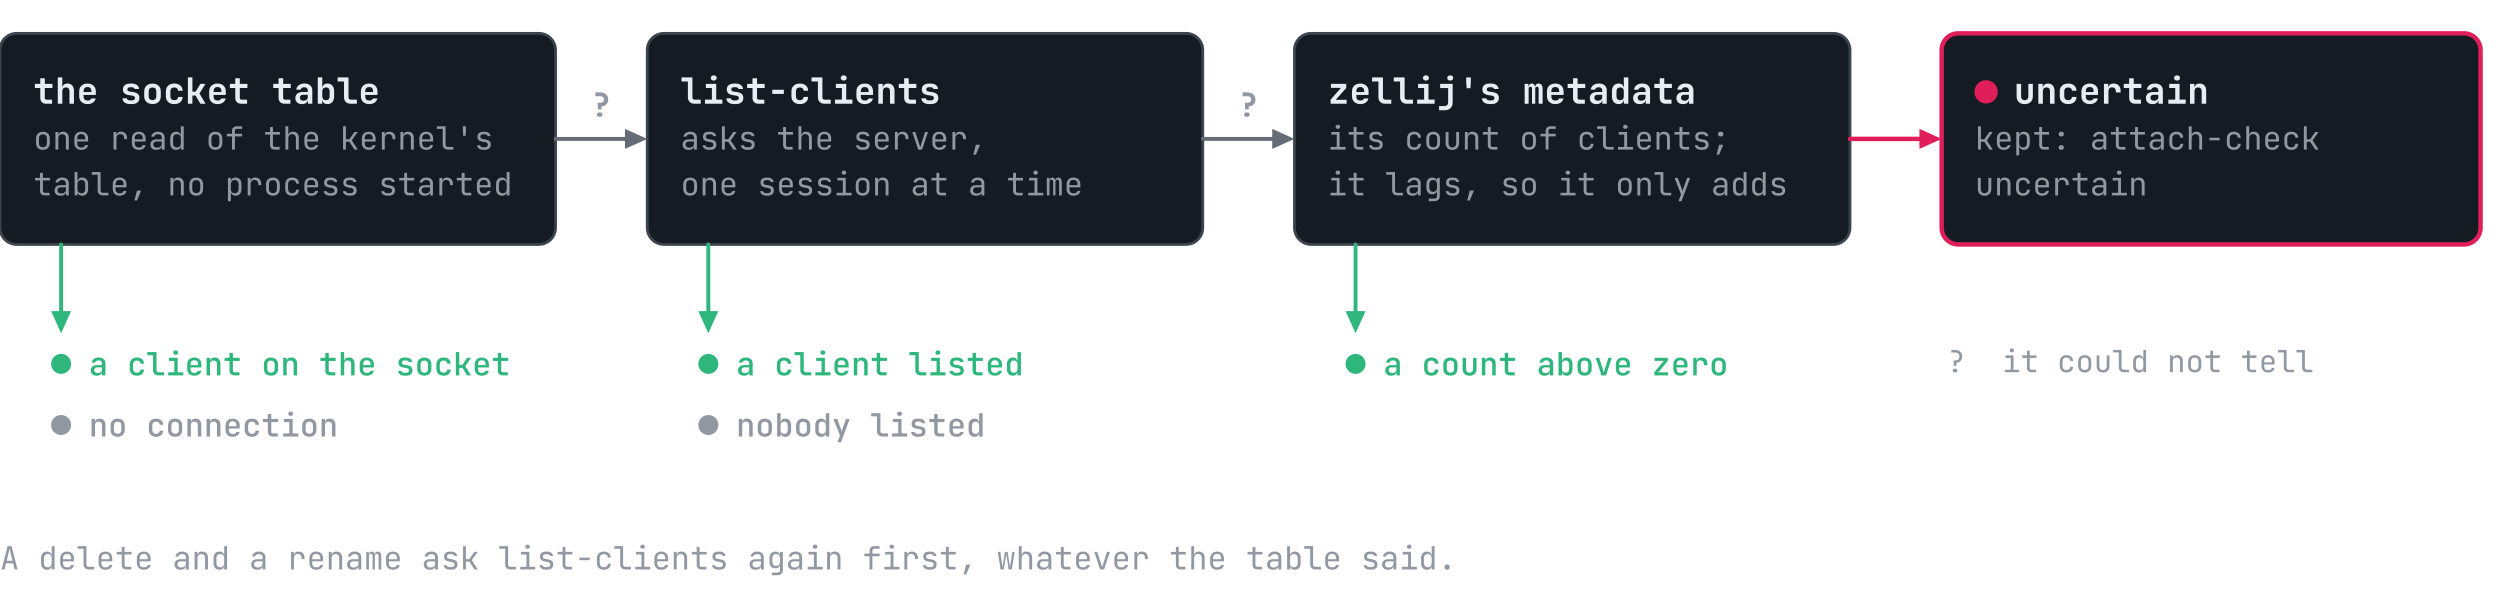
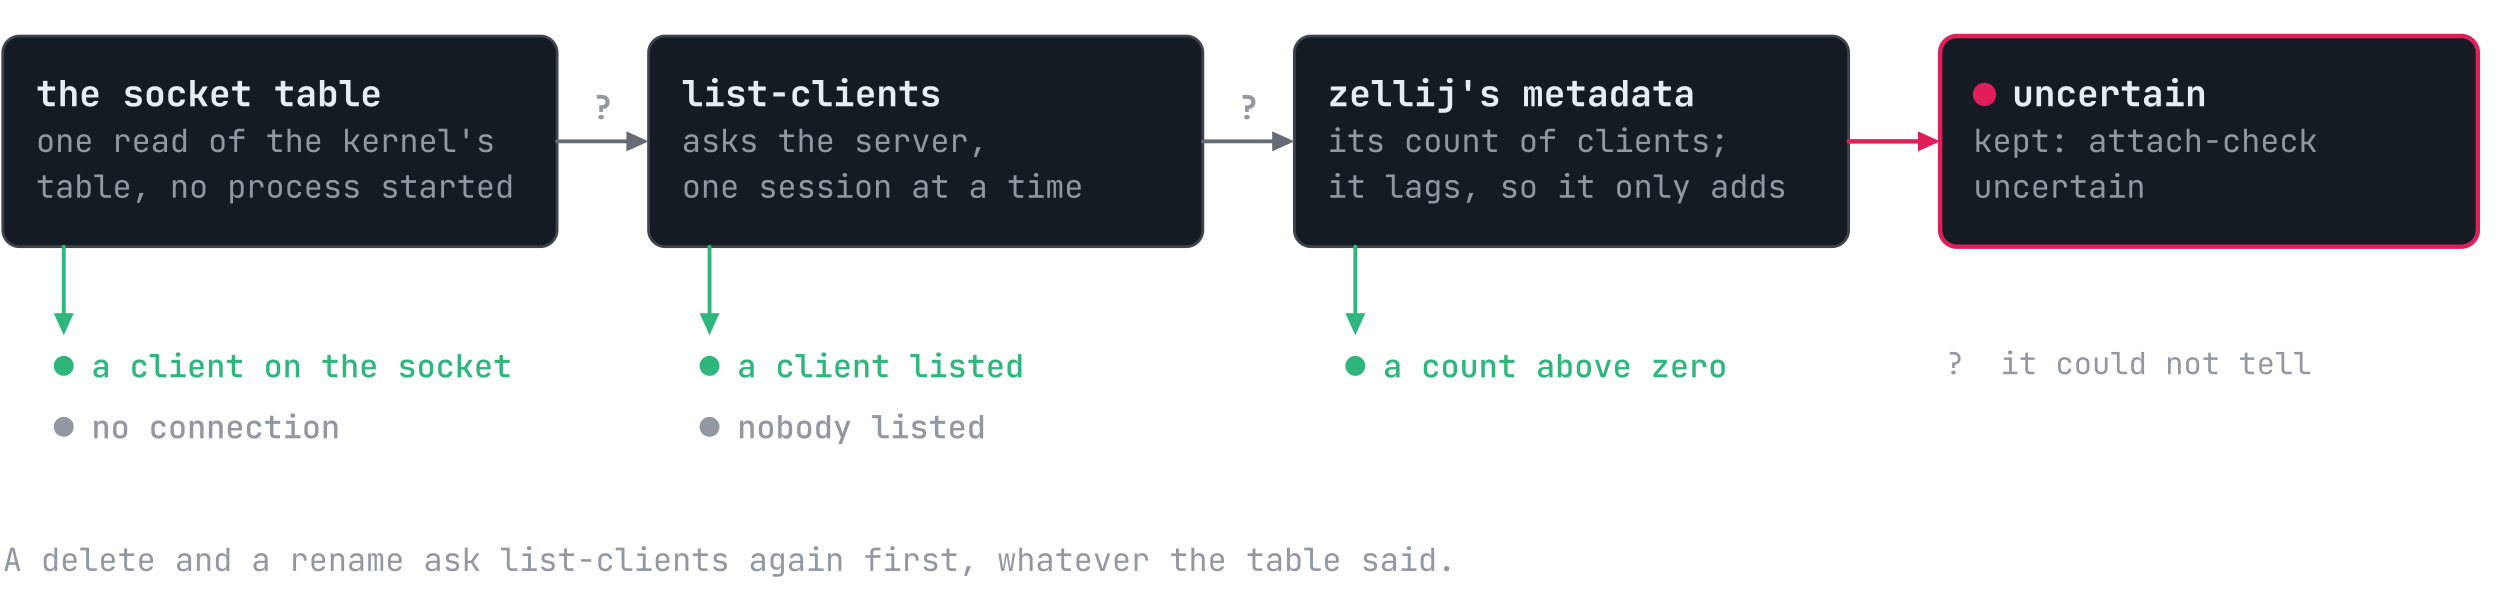
- <svg xmlns="http://www.w3.org/2000/svg" viewBox="0 0 900 214" width="900" height="214" role="img" aria-label="How a pass tells whether a client is attached. The kernel's socket table answers first: a connection with an open other end means attached, no connection means no client. When the table cannot tell, zellij's list-clients is asked, one session at a time. When that gives no answer, zellij's count in its metadata file can add a client. When nothing can tell, the session is kept as uncertain.">
+ <svg xmlns="http://www.w3.org/2000/svg" viewBox="-1 -1 902 216" width="902" height="216" role="img" aria-label="How a pass tells whether a client is attached. The kernel's socket table answers first: a connection with an open other end means attached, no connection means no client. When the table cannot tell, zellij's list-clients is asked, one session at a time. When that gives no answer, zellij's count in its metadata file can add a client. When nothing can tell, the session is kept as uncertain.">
  <defs>
    <path id="g0" d="M360 0Q281 0 236 -44Q192 -88 192 -165V-437H43V-550H192V-705H318V-550H529V-437H318V-165Q318 -113 369 -113H519V0Z" />
    <path id="g1" d="M77 0V-730H202V-550L199 -445H233L199 -416Q199 -484 238 -522Q278 -560 347 -560Q428 -560 476 -506Q525 -452 525 -361V0H400V-348Q400 -398 374 -425Q348 -452 301 -452Q255 -452 228 -424Q202 -396 202 -344V0Z" />
    <path id="g2" d="M301 10Q231 10 179 -17Q127 -44 98 -92Q70 -141 70 -206V-344Q70 -409 98 -458Q127 -506 179 -533Q231 -560 301 -560Q370 -560 422 -533Q473 -506 502 -458Q530 -409 530 -344V-245H191V-206Q191 -148 219 -118Q247 -89 302 -89Q344 -89 370 -104Q396 -118 403 -146H526Q512 -75 450 -32Q389 10 301 10ZM409 -315V-345Q409 -402 382 -432Q355 -463 301 -463Q247 -463 219 -432Q191 -401 191 -344V-323L418 -325Z" />
    <path id="g3" d="M279 9Q216 9 169 -11Q122 -31 96 -66Q69 -102 67 -150H192Q194 -124 218 -108Q241 -92 279 -92H323Q369 -92 392 -110Q415 -128 415 -159Q415 -188 394 -204Q374 -221 331 -226L263 -236Q169 -249 125 -286Q81 -323 81 -397Q81 -474 133 -516Q185 -559 286 -559H324Q416 -559 471 -518Q526 -477 530 -408H405Q402 -430 380 -444Q359 -458 324 -458H286Q243 -458 224 -442Q204 -427 204 -397Q204 -369 221 -356Q238 -342 276 -336L347 -326Q445 -312 492 -274Q538 -235 538 -160Q538 -80 484 -36Q429 9 323 9Z" />
    <path id="g4" d="M300 9Q230 9 178 -18Q127 -44 98 -92Q70 -141 70 -207V-343Q70 -409 98 -458Q127 -506 178 -532Q230 -559 300 -559Q371 -559 422 -532Q473 -506 502 -458Q530 -409 530 -344V-207Q530 -141 502 -92Q473 -44 422 -18Q371 9 300 9ZM300 -100Q350 -100 378 -128Q405 -155 405 -207V-343Q405 -396 378 -423Q350 -450 300 -450Q251 -450 223 -423Q195 -396 195 -343V-207Q195 -155 223 -128Q251 -100 300 -100Z" />
    <path id="g5" d="M303 10Q233 10 180 -16Q128 -43 99 -92Q70 -140 70 -206V-344Q70 -411 99 -459Q128 -507 180 -534Q233 -560 303 -560Q407 -560 469 -506Q531 -453 534 -361H409Q406 -404 378 -428Q351 -451 303 -451Q253 -451 224 -424Q195 -396 195 -345V-206Q195 -155 224 -127Q253 -99 303 -99Q351 -99 378 -122Q406 -146 409 -189H534Q531 -97 469 -44Q407 10 303 10Z" />
    <path id="g6" d="M80 0V-730H205V-334H292L426 -550H566L400 -284L569 0H426L292 -228H205V0Z" />
    <path id="g7" d="M239 10Q154 10 105 -35Q56 -80 56 -156Q56 -237 110 -281Q164 -325 263 -325H400V-372Q400 -412 374 -434Q348 -457 303 -457Q262 -457 235 -439Q208 -421 203 -390H81Q90 -468 151 -514Q212 -560 307 -560Q408 -560 466 -510Q525 -459 525 -373V0H404V-96H384L404 -123Q404 -62 359 -26Q314 10 239 10ZM280 -84Q333 -84 366 -111Q400 -138 400 -181V-248H265Q227 -248 204 -226Q181 -204 181 -168Q181 -129 208 -106Q234 -84 280 -84Z" />
    <path id="g8" d="M347 10Q279 10 239 -28Q199 -67 199 -134L227 -105H199V0H77V-730H202V-576L198 -445H227L199 -416Q199 -483 239 -522Q279 -560 347 -560Q430 -560 480 -503Q530 -446 530 -349V-200Q530 -104 480 -47Q430 10 347 10ZM303 -98Q351 -98 378 -126Q405 -154 405 -206V-344Q405 -396 378 -424Q351 -452 303 -452Q256 -452 229 -424Q202 -395 202 -344V-206Q202 -155 229 -126Q256 -98 303 -98Z" />
    <path id="g9" d="M384 0Q330 0 290 -22Q249 -44 226 -84Q203 -125 203 -178V-617H27V-730H328V-178Q328 -148 346 -130Q363 -113 393 -113H559V0Z" />
    <path id="g10" d="M300 8Q234 8 186 -17Q138 -42 112 -90Q85 -137 85 -202V-348Q85 -414 112 -461Q138 -508 186 -533Q234 -558 300 -558Q366 -558 414 -533Q462 -508 488 -461Q515 -414 515 -349V-202Q515 -137 488 -90Q462 -42 414 -17Q366 8 300 8ZM300 -72Q359 -72 392 -105Q425 -138 425 -202V-348Q425 -412 392 -445Q359 -478 300 -478Q242 -478 208 -445Q175 -412 175 -348V-202Q175 -138 208 -105Q242 -72 300 -72Z" />
    <path id="g11" d="M92 0V-550H182V-445H201L182 -424Q182 -489 221 -524Q260 -560 329 -560Q412 -560 461 -509Q510 -458 510 -370V0H420V-360Q420 -419 388 -450Q357 -482 303 -482Q247 -482 214 -448Q182 -414 182 -350V0Z" />
    <path id="g12" d="M300 10Q235 10 186 -16Q138 -42 112 -90Q85 -137 85 -200V-350Q85 -414 112 -461Q138 -508 186 -534Q235 -560 300 -560Q365 -560 414 -534Q462 -508 488 -461Q515 -414 515 -350V-253H173V-200Q173 -135 206 -100Q239 -66 300 -66Q352 -66 384 -84Q416 -103 423 -140H513Q504 -71 446 -30Q387 10 300 10ZM427 -313V-350Q427 -415 394 -450Q362 -485 300 -485Q239 -485 206 -450Q173 -415 173 -350V-321H434Z" />
    <path id="g13" d="M111 0V-550H199V-445H220L191 -380Q191 -469 230 -514Q268 -560 344 -560Q431 -560 482 -506Q534 -451 534 -358V-325H444V-350Q444 -415 412 -450Q381 -484 323 -484Q266 -484 234 -449Q201 -414 201 -350V0Z" />
    <path id="g14" d="M252 10Q165 10 115 -34Q65 -79 65 -155Q65 -232 115 -276Q165 -320 250 -320H420V-375Q420 -426 390 -454Q359 -481 303 -481Q254 -481 221 -460Q188 -440 183 -405H93Q102 -476 160 -518Q218 -560 305 -560Q400 -560 455 -511Q510 -462 510 -378V0H422V-105H407L422 -120Q422 -60 376 -25Q329 10 252 10ZM274 -61Q338 -61 379 -93Q420 -125 420 -175V-253H252Q207 -253 181 -228Q155 -203 155 -160Q155 -114 186 -88Q218 -61 274 -61Z" />
    <path id="g15" d="M268 10Q186 10 136 -45Q85 -100 85 -194V-355Q85 -450 135 -505Q185 -560 268 -560Q336 -560 377 -523Q418 -486 418 -424L400 -445H420L418 -570V-730H508V0H418V-105H400L418 -126Q418 -63 377 -26Q336 10 268 10ZM298 -68Q354 -68 386 -103Q418 -138 418 -200V-350Q418 -412 386 -447Q354 -482 298 -482Q241 -482 208 -448Q175 -414 175 -350V-200Q175 -136 208 -102Q241 -68 298 -68Z" />
    <path id="g16" d="M220 0V-413H60V-495H220V-590Q220 -655 261 -692Q302 -730 374 -730H535V-648H374Q343 -648 326 -634Q310 -619 310 -590V-495H535V-413H310V0Z" />
    <path id="g17" d="M360 0Q289 0 250 -38Q210 -76 210 -145V-468H55V-550H210V-705H300V-550H520V-468H300V-145Q300 -82 360 -82H510V0Z" />
    <path id="g18" d="M92 0V-730H182V-550V-445H201L182 -424Q182 -489 221 -524Q260 -560 329 -560Q412 -560 461 -509Q510 -458 510 -370V0H420V-360Q420 -419 388 -452Q357 -484 303 -484Q247 -484 214 -449Q182 -414 182 -350V0Z" />
    <path id="g19" d="M95 0V-730H185V-323H291L451 -550H554L369 -288L557 0H452L292 -245H185V0Z" />
    <path id="g20" d="M375 0Q327 0 291 -19Q255 -38 235 -73Q215 -108 215 -155V-648H30V-730H305V-155Q305 -121 324 -102Q343 -82 375 -82H550V0Z" />
    <path id="g21" d="M258 -430 246 -580V-730H343V-580L332 -430Z" />
    <path id="g22" d="M283 8Q227 8 186 -10Q144 -27 120 -59Q95 -91 90 -135H180Q186 -106 212 -89Q239 -72 283 -72H325Q378 -72 404 -94Q430 -115 430 -151Q430 -186 406 -206Q383 -227 337 -234L263 -246Q182 -260 142 -296Q103 -333 103 -403Q103 -477 150 -518Q197 -558 291 -558H329Q408 -558 456 -521Q504 -484 514 -421H424Q418 -447 394 -462Q370 -478 329 -478H291Q240 -478 216 -459Q193 -440 193 -402Q193 -368 213 -352Q233 -336 276 -329L350 -317Q439 -303 480 -265Q520 -227 520 -155Q520 -79 472 -36Q423 8 325 8Z" />
    <path id="g23" d="M332 10Q264 10 223 -26Q182 -63 182 -126L200 -105H182V0H92V-730H182V-570L180 -445H200L182 -424Q182 -486 224 -523Q265 -560 332 -560Q415 -560 465 -505Q515 -450 515 -355V-194Q515 -100 465 -45Q415 10 332 10ZM302 -68Q359 -68 392 -102Q425 -136 425 -200V-350Q425 -414 392 -448Q359 -482 302 -482Q247 -482 214 -447Q182 -412 182 -350V-200Q182 -138 214 -103Q247 -68 302 -68Z" />
    <path id="g24" d="M165 160 245 -151H375L245 160Z" />
    <path id="g25" d="M92 180V-550H182V-445H200L182 -424Q182 -487 224 -524Q265 -560 333 -560Q416 -560 466 -506Q515 -451 515 -356V-195Q515 -132 492 -86Q470 -40 430 -15Q389 10 333 10Q266 10 224 -27Q182 -64 182 -126L200 -105H180L182 20V180ZM303 -68Q360 -68 392 -102Q425 -136 425 -200V-350Q425 -414 392 -448Q360 -482 303 -482Q248 -482 215 -447Q182 -412 182 -350V-200Q182 -138 215 -103Q248 -68 303 -68Z" />
    <path id="g26" d="M304 10Q238 10 188 -15Q139 -40 112 -88Q85 -135 85 -200V-350Q85 -416 112 -463Q139 -510 188 -535Q238 -560 304 -560Q399 -560 457 -509Q515 -458 518 -370H428Q425 -423 392 -452Q360 -480 304 -480Q245 -480 210 -446Q175 -413 175 -351V-200Q175 -138 210 -104Q245 -70 304 -70Q360 -70 392 -99Q425 -128 428 -180H518Q515 -92 457 -41Q399 10 304 10Z" />
    <path id="g27" d="M76 0V-114H268V-437H101V-550H388V-114H558V0ZM318 -642Q280 -642 258 -662Q236 -681 236 -714Q236 -747 258 -766Q280 -786 318 -786Q356 -786 378 -766Q400 -747 400 -714Q400 -681 378 -662Q356 -642 318 -642Z" />
    <path id="g28" d="M140 -272V-388H460V-272Z" />
    <path id="g29" d="M77 0V-550H199V-445H233L199 -416Q199 -484 238 -522Q278 -560 347 -560Q428 -560 476 -506Q525 -452 525 -361V0H400V-348Q400 -398 374 -425Q348 -452 301 -452Q255 -452 228 -424Q202 -396 202 -344V0Z" />
    <path id="g30" d="M239 0 55 -550H147L269 -180Q280 -147 289 -116Q298 -86 302 -69Q307 -86 316 -116Q325 -147 335 -180L454 -550H545L361 0Z" />
    <path id="g31" d="M85 0V-82H280V-468H110V-550H370V-82H555V0ZM315 -649Q282 -649 263 -666Q244 -683 244 -712Q244 -742 263 -760Q282 -777 315 -777Q348 -777 367 -760Q386 -742 386 -712Q386 -683 367 -666Q348 -649 315 -649Z" />
    <path id="g32" d="M66 0V-550H145V-484H163L149 -460Q149 -506 174 -533Q198 -560 240 -560Q286 -560 311 -526Q336 -492 336 -430L309 -484H351L332 -460Q332 -506 358 -533Q383 -560 425 -560Q477 -560 506 -521Q534 -482 534 -418V0H451V-419Q451 -453 436 -472Q422 -491 394 -491Q367 -491 352 -472Q336 -454 336 -420V0H264V-419Q264 -454 248 -472Q233 -491 205 -491Q177 -491 163 -472Q149 -454 149 -420V0Z" />
    <path id="g33" d="M193 -217 191 -417H270Q320 -417 350 -444Q380 -471 380 -515Q380 -560 350 -586Q320 -613 269 -613H120V-730H263Q337 -730 391 -704Q445 -677 475 -629Q505 -581 505 -515Q505 -454 480 -408Q454 -362 409 -335Q364 -308 304 -307V-217ZM234 5Q203 5 184 -14Q165 -32 165 -61Q165 -90 184 -108Q203 -127 234 -127H264Q295 -127 314 -109Q332 -91 332 -61Q332 -32 313 -14Q294 5 263 5Z" />
    <path id="g34" d="M78 0V-113L365 -440H87V-550H511V-437L221 -110H522V0Z" />
    <path id="g35" d="M82 180V64H229Q279 64 306 37Q333 10 333 -39V-434H112V-550H458V-36Q458 64 398 122Q338 180 236 180ZM391 -642Q353 -642 331 -662Q309 -681 309 -714Q309 -747 331 -766Q353 -786 391 -786Q429 -786 451 -766Q473 -747 473 -714Q473 -681 451 -662Q429 -642 391 -642Z" />
    <path id="g36" d="M247 -430 234 -574V-730H361V-574L349 -430Z" />
    <path id="g37" d="M52 0V-550H154V-476H175L158 -458Q158 -504 184 -532Q210 -560 251 -560Q295 -560 320 -524Q344 -488 344 -427L322 -476H356L343 -458Q343 -504 369 -532Q395 -560 438 -560Q489 -560 519 -522Q549 -484 549 -419V0H439V-414Q439 -441 427 -456Q415 -472 392 -472Q370 -472 358 -457Q345 -442 345 -414V0H255V-414Q255 -442 243 -457Q231 -472 208 -472Q185 -472 174 -457Q162 -442 162 -414V0Z" />
    <path id="g38" d="M253 10Q171 10 120 -47Q70 -104 70 -200V-349Q70 -446 120 -503Q170 -560 253 -560Q321 -560 361 -522Q401 -483 401 -416L373 -445H402L398 -576V-730H523V0H401V-105H373L401 -134Q401 -67 361 -28Q321 10 253 10ZM297 -98Q345 -98 372 -126Q398 -155 398 -206V-344Q398 -395 372 -424Q345 -452 297 -452Q249 -452 222 -424Q195 -396 195 -344V-206Q195 -154 222 -126Q249 -98 297 -98Z" />
    <path id="g39" d="M299 10Q204 10 147 -46Q90 -103 90 -200V-550H180V-200Q180 -138 212 -104Q244 -69 299 -69Q355 -69 388 -104Q420 -138 420 -200V-550H510V-200Q510 -103 452 -46Q394 10 299 10Z" />
    <path id="g40" d="M170 160 250 -151H380L250 160ZM290 -410Q257 -410 236 -431Q215 -452 215 -485Q215 -517 236 -538Q258 -560 290 -560H310Q342 -560 364 -538Q385 -517 385 -485Q385 -452 364 -431Q343 -410 310 -410Z" />
    <path id="g41" d="M161 180V98H336Q378 98 398 79Q417 60 417 20V-50L419 -150H401L418 -165Q418 -105 378 -70Q338 -35 271 -35Q186 -35 137 -90Q88 -146 88 -240V-356Q88 -450 137 -505Q186 -560 271 -560Q338 -560 378 -525Q418 -490 418 -430L401 -445H418V-550H507V20Q507 94 462 137Q416 180 335 180ZM298 -113Q354 -113 386 -148Q418 -183 418 -245V-350Q418 -412 386 -447Q354 -482 298 -482Q241 -482 210 -448Q178 -414 178 -350V-245Q178 -181 210 -147Q241 -113 298 -113Z" />
    <path id="g42" d="M178 180 259 -34 55 -550H155L283 -210Q290 -193 296 -170Q302 -146 306 -130Q310 -146 316 -170Q322 -193 328 -210L448 -550H545L274 180Z" />
    <path id="g43" d="M300 10Q195 10 135 -48Q75 -107 75 -208V-550H200V-209Q200 -156 226 -128Q252 -99 300 -99Q347 -99 374 -128Q400 -156 400 -209V-550H525V-208Q525 -107 464 -48Q403 10 300 10Z" />
    <path id="g44" d="M94 0V-550H212V-445H243L206 -381Q206 -470 246 -515Q286 -560 364 -560Q453 -560 504 -505Q555 -450 555 -353V-313H424V-344Q424 -397 396 -426Q369 -455 321 -455Q272 -455 246 -426Q219 -397 219 -344V0Z" />
    <path id="g45" d="M300 -410Q263 -410 240 -430Q217 -451 217 -485Q217 -519 240 -540Q263 -560 300 -560Q338 -560 360 -540Q383 -519 383 -485Q383 -451 360 -430Q338 -410 300 -410ZM300 10Q263 10 240 -10Q217 -31 217 -65Q217 -99 240 -120Q263 -140 300 -140Q338 -140 360 -120Q383 -99 383 -65Q383 -31 360 -10Q338 10 300 10Z" />
    <path id="g46" d="M140 -290V-370H460V-290Z" />
    <path id="g47" d="M245 10Q159 10 110 -34Q60 -79 60 -156Q60 -234 112 -278Q165 -323 257 -323H410V-374Q410 -419 382 -444Q354 -469 303 -469Q258 -469 228 -450Q198 -430 193 -398H87Q96 -472 156 -516Q215 -560 306 -560Q404 -560 461 -510Q518 -461 518 -376V0H413V-101H395L413 -121Q413 -61 367 -26Q321 10 245 10ZM277 -73Q335 -73 372 -102Q410 -132 410 -178V-250H259Q217 -250 192 -227Q168 -204 168 -164Q168 -122 197 -98Q226 -73 277 -73Z" />
    <path id="g48" d="M304 10Q236 10 184 -16Q133 -41 106 -90Q78 -138 78 -203V-347Q78 -413 106 -461Q133 -509 184 -534Q236 -560 304 -560Q403 -560 463 -508Q523 -456 526 -366H418Q415 -413 385 -439Q355 -465 304 -465Q249 -465 217 -434Q185 -404 185 -348V-203Q185 -147 217 -116Q249 -85 304 -85Q355 -85 385 -111Q415 -137 418 -184H526Q523 -94 463 -42Q403 10 304 10Z" />
    <path id="g49" d="M379 0Q328 0 290 -20Q252 -41 230 -79Q209 -117 209 -167V-632H29V-730H317V-167Q317 -135 335 -116Q353 -98 384 -98H554V0Z" />
    <path id="g50" d="M81 0V-98H274V-452H106V-550H379V-98H556V0ZM316 -645Q281 -645 260 -664Q239 -682 239 -713Q239 -745 260 -764Q281 -782 316 -782Q351 -782 372 -764Q393 -745 393 -713Q393 -682 372 -664Q351 -645 316 -645Z" />
    <path id="g51" d="M300 10Q233 10 182 -16Q132 -43 105 -91Q78 -139 78 -203V-347Q78 -412 105 -460Q132 -507 182 -534Q233 -560 300 -560Q368 -560 418 -534Q468 -507 495 -460Q522 -412 522 -347V-249H182V-203Q182 -142 212 -110Q243 -78 301 -78Q348 -78 377 -94Q406 -111 413 -143H520Q508 -73 448 -32Q388 10 300 10ZM418 -314V-348Q418 -408 388 -441Q358 -474 300 -474Q243 -474 212 -441Q182 -408 182 -347V-322L426 -323Z" />
    <path id="g52" d="M84 0V-550H191V-445H217L191 -420Q191 -486 230 -523Q269 -560 338 -560Q420 -560 469 -508Q518 -455 518 -366V0H410V-354Q410 -408 381 -437Q352 -466 302 -466Q251 -466 222 -436Q192 -405 192 -347V0Z" />
    <path id="g53" d="M360 0Q285 0 243 -41Q201 -82 201 -155V-452H49V-550H201V-705H309V-550H524V-452H309V-155Q309 -98 364 -98H514V0Z" />
    <path id="g54" d="M300 9Q232 9 182 -17Q132 -43 105 -91Q78 -139 78 -204V-346Q78 -412 105 -460Q132 -507 182 -533Q232 -559 300 -559Q368 -559 418 -533Q468 -507 495 -460Q522 -412 522 -346V-204Q522 -139 495 -91Q468 -43 418 -17Q368 9 300 9ZM300 -86Q355 -86 385 -116Q415 -147 415 -204V-346Q415 -404 385 -434Q355 -464 300 -464Q246 -464 216 -434Q185 -404 185 -346V-204Q185 -147 216 -116Q246 -86 300 -86Z" />
    <path id="g55" d="M84 0V-730H192V-550L191 -445H217L191 -420Q191 -486 230 -523Q269 -560 338 -560Q420 -560 469 -508Q518 -455 518 -366V0H410V-354Q410 -408 381 -438Q352 -468 302 -468Q251 -468 222 -436Q192 -405 192 -347V0Z" />
    <path id="g56" d="M281 9Q222 9 178 -10Q133 -29 108 -62Q82 -96 78 -142H186Q190 -115 215 -98Q240 -82 281 -82H324Q373 -82 398 -102Q423 -122 423 -155Q423 -187 400 -206Q378 -224 334 -230L263 -241Q175 -255 134 -292Q92 -328 92 -400Q92 -476 142 -518Q191 -559 288 -559H326Q412 -559 464 -520Q515 -480 522 -414H414Q410 -438 388 -453Q365 -468 326 -468H288Q241 -468 220 -450Q198 -433 198 -399Q198 -369 217 -354Q236 -339 276 -333L349 -321Q442 -308 486 -270Q529 -231 529 -158Q529 -79 478 -35Q426 9 324 9Z" />
    <path id="g57" d="M87 0V-730H195V-329H292L438 -550H560L385 -286L563 0H439L292 -236H195V0Z" />
    <path id="g58" d="M261 10Q178 10 128 -46Q78 -102 78 -197V-352Q78 -448 128 -504Q178 -560 261 -560Q329 -560 369 -522Q409 -485 409 -420L386 -445H411L408 -573V-730H516V0H409V-105H386L409 -130Q409 -65 369 -28Q329 10 261 10ZM298 -84Q349 -84 378 -116Q408 -147 408 -203V-347Q408 -403 378 -434Q349 -466 298 -466Q245 -466 215 -436Q185 -405 185 -347V-203Q185 -145 215 -114Q245 -84 298 -84Z" />
    <path id="g59" d="M339 10Q271 10 231 -28Q191 -65 191 -130L214 -105H191V0H84V-730H192V-573L189 -445H214L191 -420Q191 -485 232 -522Q272 -560 339 -560Q422 -560 472 -504Q522 -448 522 -352V-197Q522 -102 472 -46Q422 10 339 10ZM302 -84Q355 -84 385 -114Q415 -145 415 -203V-347Q415 -405 385 -436Q355 -466 302 -466Q251 -466 222 -434Q192 -403 192 -347V-203Q192 -147 222 -116Q251 -84 302 -84Z" />
    <path id="g60" d="M172 180 251 -32 46 -550H165L280 -240Q287 -220 294 -192Q301 -164 306 -146Q310 -164 317 -192Q324 -220 331 -240L439 -550H554L286 180Z" />
    <path id="g61" d="M299 10Q200 10 141 -48Q82 -105 82 -204V-550H190V-204Q190 -147 219 -116Q248 -84 299 -84Q351 -84 380 -116Q410 -147 410 -204V-550H518V-204Q518 -105 458 -48Q399 10 299 10Z" />
    <path id="g62" d="M229 0 47 -550H157L270 -198Q281 -167 290 -136Q298 -104 302 -86Q307 -104 316 -136Q324 -167 333 -198L444 -550H553L371 0Z" />
    <path id="g63" d="M84 0V-102L381 -454H93V-550H505V-448L204 -96H516V0Z" />
    <path id="g64" d="M102 0V-550H206V-445H232L199 -380Q199 -469 238 -514Q277 -560 354 -560Q442 -560 494 -506Q545 -451 545 -356V-319H434V-347Q434 -406 404 -438Q375 -469 322 -469Q269 -469 240 -437Q210 -405 210 -347V0Z" />
    <path id="g65" d="M211 -205V-385H261Q325 -385 362 -420Q400 -456 400 -515Q400 -574 362 -610Q325 -645 260 -645H135V-730H260Q330 -730 382 -704Q433 -677 462 -629Q490 -581 490 -515Q490 -458 466 -412Q442 -367 400 -340Q357 -313 301 -310V-205ZM240 5Q214 5 197 -12Q180 -29 180 -55Q180 -81 197 -98Q214 -115 240 -115H270Q299 -115 314 -98Q330 -82 330 -56Q330 -30 313 -12Q296 5 270 5Z" />
    <path id="g66" d="M50 0 240 -730H361L550 0H459L411 -194H190L142 0ZM208 -270H392L336 -495Q320 -559 311 -602Q302 -645 300 -658Q298 -645 289 -602Q280 -559 264 -496Z" />
    <path id="g67" d="M123 0 35 -550H115L170 -160Q173 -138 176 -112Q180 -87 182 -70Q184 -87 188 -112Q193 -138 196 -160L257 -550H343L404 -160Q407 -138 412 -112Q416 -87 418 -70Q420 -87 424 -112Q429 -138 432 -160L489 -550H565L473 0H374L315 -380Q311 -408 306 -436Q301 -464 299 -480Q297 -464 293 -436Q289 -408 284 -380L222 0Z" />
    <path id="g68" d="M300 10Q262 10 240 -12Q217 -34 217 -71Q217 -110 240 -133Q262 -156 300 -156Q338 -156 360 -133Q383 -110 383 -71Q383 -34 360 -12Q338 10 300 10Z" />
  </defs>
  <rect x="0" y="12" width="200" height="76" rx="6" fill="#151b23" stroke="#3d444d" stroke-width="1" />
  <g transform="scale(0.013)" fill="#e6edf3">
    <use href="#g0" x="923.1" y="2873.1" />
    <use href="#g1" x="1523.1" y="2873.1" />
    <use href="#g2" x="2123.1" y="2873.1" />
    <use href="#g3" x="3323.1" y="2873.1" />
    <use href="#g4" x="3923.1" y="2873.1" />
    <use href="#g5" x="4523.1" y="2873.1" />
    <use href="#g6" x="5123.1" y="2873.1" />
    <use href="#g2" x="5723.1" y="2873.1" />
    <use href="#g0" x="6323.1" y="2873.1" />
    <use href="#g0" x="7523.1" y="2873.1" />
    <use href="#g7" x="8123.1" y="2873.1" />
    <use href="#g8" x="8723.1" y="2873.1" />
    <use href="#g9" x="9323.1" y="2873.1" />
    <use href="#g2" x="9923.1" y="2873.1" />
  </g>
  <g transform="scale(0.0115)" fill="#9198a1">
    <use href="#g10" x="1043.5" y="4682.6" />
    <use href="#g11" x="1643.5" y="4682.6" />
    <use href="#g12" x="2243.5" y="4682.6" />
    <use href="#g13" x="3443.5" y="4682.6" />
    <use href="#g12" x="4043.5" y="4682.6" />
    <use href="#g14" x="4643.5" y="4682.6" />
    <use href="#g15" x="5243.5" y="4682.6" />
    <use href="#g10" x="6443.5" y="4682.6" />
    <use href="#g16" x="7043.5" y="4682.6" />
    <use href="#g17" x="8243.5" y="4682.6" />
    <use href="#g18" x="8843.5" y="4682.6" />
    <use href="#g12" x="9443.5" y="4682.6" />
    <use href="#g19" x="10643.5" y="4682.6" />
    <use href="#g12" x="11243.5" y="4682.6" />
    <use href="#g13" x="11843.5" y="4682.6" />
    <use href="#g11" x="12443.5" y="4682.6" />
    <use href="#g12" x="13043.5" y="4682.6" />
    <use href="#g20" x="13643.5" y="4682.6" />
    <use href="#g21" x="14243.5" y="4682.6" />
    <use href="#g22" x="14843.5" y="4682.6" />
  </g>
  <g transform="scale(0.0115)" fill="#9198a1">
    <use href="#g17" x="1043.5" y="6117.4" />
    <use href="#g14" x="1643.5" y="6117.4" />
    <use href="#g23" x="2243.5" y="6117.4" />
    <use href="#g20" x="2843.5" y="6117.4" />
    <use href="#g12" x="3443.5" y="6117.4" />
    <use href="#g24" x="4043.5" y="6117.4" />
    <use href="#g11" x="5243.5" y="6117.4" />
    <use href="#g10" x="5843.5" y="6117.4" />
    <use href="#g25" x="7043.5" y="6117.4" />
    <use href="#g13" x="7643.5" y="6117.4" />
    <use href="#g10" x="8243.5" y="6117.4" />
    <use href="#g26" x="8843.5" y="6117.4" />
    <use href="#g12" x="9443.5" y="6117.4" />
    <use href="#g22" x="10043.5" y="6117.4" />
    <use href="#g22" x="10643.5" y="6117.4" />
    <use href="#g22" x="11843.5" y="6117.4" />
    <use href="#g17" x="12443.5" y="6117.4" />
    <use href="#g14" x="13043.5" y="6117.4" />
    <use href="#g13" x="13643.5" y="6117.4" />
    <use href="#g17" x="14243.5" y="6117.4" />
    <use href="#g12" x="14843.5" y="6117.4" />
    <use href="#g15" x="15443.5" y="6117.4" />
  </g>
  <rect x="233" y="12" width="200" height="76" rx="6" fill="#151b23" stroke="#3d444d" stroke-width="1" />
  <g transform="scale(0.013)" fill="#e6edf3">
    <use href="#g9" x="18846.2" y="2873.1" />
    <use href="#g27" x="19446.2" y="2873.1" />
    <use href="#g3" x="20046.2" y="2873.1" />
    <use href="#g0" x="20646.2" y="2873.1" />
    <use href="#g28" x="21246.2" y="2873.1" />
    <use href="#g5" x="21846.2" y="2873.1" />
    <use href="#g9" x="22446.2" y="2873.1" />
    <use href="#g27" x="23046.2" y="2873.1" />
    <use href="#g2" x="23646.2" y="2873.1" />
    <use href="#g29" x="24246.2" y="2873.1" />
    <use href="#g0" x="24846.2" y="2873.1" />
    <use href="#g3" x="25446.2" y="2873.1" />
  </g>
  <g transform="scale(0.0115)" fill="#9198a1">
    <use href="#g14" x="21304.3" y="4682.6" />
    <use href="#g22" x="21904.3" y="4682.6" />
    <use href="#g19" x="22504.3" y="4682.6" />
    <use href="#g22" x="23104.3" y="4682.6" />
    <use href="#g17" x="24304.3" y="4682.6" />
    <use href="#g18" x="24904.3" y="4682.6" />
    <use href="#g12" x="25504.3" y="4682.6" />
    <use href="#g22" x="26704.3" y="4682.6" />
    <use href="#g12" x="27304.3" y="4682.6" />
    <use href="#g13" x="27904.3" y="4682.6" />
    <use href="#g30" x="28504.3" y="4682.6" />
    <use href="#g12" x="29104.3" y="4682.6" />
    <use href="#g13" x="29704.3" y="4682.6" />
    <use href="#g24" x="30304.3" y="4682.6" />
  </g>
  <g transform="scale(0.0115)" fill="#9198a1">
    <use href="#g10" x="21304.3" y="6117.4" />
    <use href="#g11" x="21904.3" y="6117.4" />
    <use href="#g12" x="22504.3" y="6117.4" />
    <use href="#g22" x="23704.3" y="6117.4" />
    <use href="#g12" x="24304.3" y="6117.4" />
    <use href="#g22" x="24904.3" y="6117.4" />
    <use href="#g22" x="25504.3" y="6117.4" />
    <use href="#g31" x="26104.3" y="6117.4" />
    <use href="#g10" x="26704.3" y="6117.4" />
    <use href="#g11" x="27304.3" y="6117.4" />
    <use href="#g14" x="28504.3" y="6117.4" />
    <use href="#g17" x="29104.3" y="6117.4" />
    <use href="#g14" x="30304.3" y="6117.4" />
    <use href="#g17" x="31504.3" y="6117.4" />
    <use href="#g31" x="32104.3" y="6117.4" />
    <use href="#g32" x="32704.3" y="6117.4" />
    <use href="#g12" x="33304.3" y="6117.4" />
  </g>
  <path d="M200,50.0 L226.0,50.0" fill="none" stroke="#656c76" stroke-width="1.4" stroke-linejoin="round" stroke-linecap="round" />
  <path d="M233,50.0 L225.0,53.6 L225.0,46.4 Z" fill="#656c76" />
  <g transform="scale(0.012)" fill="#9198a1">
    <use href="#g33" x="17741.7" y="3500.0" />
  </g>
  <rect x="466" y="12" width="200" height="76" rx="6" fill="#151b23" stroke="#3d444d" stroke-width="1" />
  <g transform="scale(0.013)" fill="#e6edf3">
    <use href="#g34" x="36769.2" y="2873.1" />
    <use href="#g2" x="37369.2" y="2873.1" />
    <use href="#g9" x="37969.2" y="2873.1" />
    <use href="#g9" x="38569.2" y="2873.1" />
    <use href="#g27" x="39169.2" y="2873.1" />
    <use href="#g35" x="39769.2" y="2873.1" />
    <use href="#g36" x="40369.2" y="2873.1" />
    <use href="#g3" x="40969.2" y="2873.1" />
    <use href="#g37" x="42169.2" y="2873.1" />
    <use href="#g2" x="42769.2" y="2873.1" />
    <use href="#g0" x="43369.2" y="2873.1" />
    <use href="#g7" x="43969.2" y="2873.1" />
    <use href="#g38" x="44569.2" y="2873.1" />
    <use href="#g7" x="45169.2" y="2873.1" />
    <use href="#g0" x="45769.2" y="2873.1" />
    <use href="#g7" x="46369.2" y="2873.1" />
  </g>
  <g transform="scale(0.0115)" fill="#9198a1">
    <use href="#g31" x="41565.2" y="4682.6" />
    <use href="#g17" x="42165.2" y="4682.6" />
    <use href="#g22" x="42765.2" y="4682.6" />
    <use href="#g26" x="43965.2" y="4682.6" />
    <use href="#g10" x="44565.2" y="4682.6" />
    <use href="#g39" x="45165.2" y="4682.6" />
    <use href="#g11" x="45765.2" y="4682.6" />
    <use href="#g17" x="46365.2" y="4682.6" />
    <use href="#g10" x="47565.2" y="4682.6" />
    <use href="#g16" x="48165.2" y="4682.6" />
    <use href="#g26" x="49365.2" y="4682.6" />
    <use href="#g20" x="49965.2" y="4682.6" />
    <use href="#g31" x="50565.2" y="4682.6" />
    <use href="#g12" x="51165.2" y="4682.6" />
    <use href="#g11" x="51765.2" y="4682.6" />
    <use href="#g17" x="52365.2" y="4682.6" />
    <use href="#g22" x="52965.2" y="4682.6" />
    <use href="#g40" x="53565.2" y="4682.6" />
  </g>
  <g transform="scale(0.0115)" fill="#9198a1">
    <use href="#g31" x="41565.2" y="6117.4" />
    <use href="#g17" x="42165.2" y="6117.4" />
    <use href="#g20" x="43365.2" y="6117.4" />
    <use href="#g14" x="43965.2" y="6117.4" />
    <use href="#g41" x="44565.2" y="6117.4" />
    <use href="#g22" x="45165.2" y="6117.4" />
    <use href="#g24" x="45765.2" y="6117.4" />
    <use href="#g22" x="46965.2" y="6117.4" />
    <use href="#g10" x="47565.2" y="6117.4" />
    <use href="#g31" x="48765.2" y="6117.4" />
    <use href="#g17" x="49365.2" y="6117.4" />
    <use href="#g10" x="50565.2" y="6117.4" />
    <use href="#g11" x="51165.2" y="6117.4" />
    <use href="#g20" x="51765.2" y="6117.4" />
    <use href="#g42" x="52365.2" y="6117.4" />
    <use href="#g14" x="53565.2" y="6117.4" />
    <use href="#g15" x="54165.2" y="6117.4" />
    <use href="#g15" x="54765.2" y="6117.4" />
    <use href="#g22" x="55365.2" y="6117.4" />
  </g>
  <path d="M433,50.0 L459.0,50.0" fill="none" stroke="#656c76" stroke-width="1.4" stroke-linejoin="round" stroke-linecap="round" />
  <path d="M466,50.0 L458.0,53.6 L458.0,46.4 Z" fill="#656c76" />
  <g transform="scale(0.012)" fill="#9198a1">
    <use href="#g33" x="37158.3" y="3500.0" />
  </g>
  <rect x="699" y="12" width="194" height="76" rx="6" fill="#151b23" stroke="#E01E5A" stroke-width="1.6" />
  <circle cx="715" cy="33.06" r="4.2" fill="#E01E5A" />
  <g transform="scale(0.013)" fill="#e6edf3">
    <use href="#g43" x="55769.2" y="2873.1" />
    <use href="#g29" x="56369.2" y="2873.1" />
    <use href="#g5" x="56969.2" y="2873.1" />
    <use href="#g2" x="57569.2" y="2873.1" />
    <use href="#g44" x="58169.2" y="2873.1" />
    <use href="#g0" x="58769.2" y="2873.1" />
    <use href="#g7" x="59369.2" y="2873.1" />
    <use href="#g27" x="59969.2" y="2873.1" />
    <use href="#g29" x="60569.2" y="2873.1" />
  </g>
  <g transform="scale(0.0115)" fill="#9198a1">
    <use href="#g19" x="61826.1" y="4682.6" />
    <use href="#g12" x="62426.1" y="4682.6" />
    <use href="#g25" x="63026.1" y="4682.6" />
    <use href="#g17" x="63626.1" y="4682.6" />
    <use href="#g45" x="64226.1" y="4682.6" />
    <use href="#g14" x="65426.1" y="4682.6" />
    <use href="#g17" x="66026.1" y="4682.6" />
    <use href="#g17" x="66626.1" y="4682.6" />
    <use href="#g14" x="67226.1" y="4682.6" />
    <use href="#g26" x="67826.1" y="4682.6" />
    <use href="#g18" x="68426.1" y="4682.6" />
    <use href="#g46" x="69026.1" y="4682.6" />
    <use href="#g26" x="69626.1" y="4682.6" />
    <use href="#g18" x="70226.1" y="4682.6" />
    <use href="#g12" x="70826.1" y="4682.6" />
    <use href="#g26" x="71426.1" y="4682.6" />
    <use href="#g19" x="72026.1" y="4682.6" />
  </g>
  <g transform="scale(0.0115)" fill="#9198a1">
    <use href="#g39" x="61826.1" y="6117.4" />
    <use href="#g11" x="62426.1" y="6117.4" />
    <use href="#g26" x="63026.1" y="6117.4" />
    <use href="#g12" x="63626.1" y="6117.4" />
    <use href="#g13" x="64226.1" y="6117.4" />
    <use href="#g17" x="64826.1" y="6117.4" />
    <use href="#g14" x="65426.1" y="6117.4" />
    <use href="#g31" x="66026.1" y="6117.4" />
    <use href="#g11" x="66626.1" y="6117.4" />
  </g>
  <path d="M666,50.0 L692.0,50.0" fill="none" stroke="#E01E5A" stroke-width="1.6" stroke-linejoin="round" stroke-linecap="round" />
  <path d="M699,50.0 L691.0,53.6 L691.0,46.4 Z" fill="#E01E5A" />
  <path d="M22,88 L22.0,113.0" fill="none" stroke="#2EB67D" stroke-width="1.4" stroke-linejoin="round" stroke-linecap="round" />
  <path d="M22,120 L18.4,112.0 L25.6,112.0 Z" fill="#2EB67D" />
  <circle cx="22" cy="131.0" r="3.6" fill="#2EB67D" />
  <g transform="scale(0.0115)" fill="#2EB67D">
    <use href="#g47" x="2782.6" y="11751.3" />
    <use href="#g48" x="3982.6" y="11751.3" />
    <use href="#g49" x="4582.6" y="11751.3" />
    <use href="#g50" x="5182.6" y="11751.3" />
    <use href="#g51" x="5782.6" y="11751.3" />
    <use href="#g52" x="6382.6" y="11751.3" />
    <use href="#g53" x="6982.6" y="11751.3" />
    <use href="#g54" x="8182.6" y="11751.3" />
    <use href="#g52" x="8782.6" y="11751.3" />
    <use href="#g53" x="9982.6" y="11751.3" />
    <use href="#g55" x="10582.6" y="11751.3" />
    <use href="#g51" x="11182.6" y="11751.3" />
    <use href="#g56" x="12382.6" y="11751.3" />
    <use href="#g54" x="12982.6" y="11751.3" />
    <use href="#g48" x="13582.6" y="11751.3" />
    <use href="#g57" x="14182.6" y="11751.3" />
    <use href="#g51" x="14782.6" y="11751.3" />
    <use href="#g53" x="15382.6" y="11751.3" />
  </g>
  <circle cx="22" cy="153.0" r="3.6" fill="#9198A1" />
  <g transform="scale(0.0115)" fill="#9198A1">
    <use href="#g52" x="2782.6" y="13664.3" />
    <use href="#g54" x="3382.6" y="13664.3" />
    <use href="#g48" x="4582.6" y="13664.3" />
    <use href="#g54" x="5182.6" y="13664.3" />
    <use href="#g52" x="5782.6" y="13664.3" />
    <use href="#g52" x="6382.6" y="13664.3" />
    <use href="#g51" x="6982.6" y="13664.3" />
    <use href="#g48" x="7582.6" y="13664.3" />
    <use href="#g53" x="8182.6" y="13664.3" />
    <use href="#g50" x="8782.6" y="13664.3" />
    <use href="#g54" x="9382.6" y="13664.3" />
    <use href="#g52" x="9982.6" y="13664.3" />
  </g>
  <path d="M255,88 L255.0,113.0" fill="none" stroke="#2EB67D" stroke-width="1.4" stroke-linejoin="round" stroke-linecap="round" />
  <path d="M255,120 L251.4,112.0 L258.6,112.0 Z" fill="#2EB67D" />
  <circle cx="255" cy="131.0" r="3.6" fill="#2EB67D" />
  <g transform="scale(0.0115)" fill="#2EB67D">
    <use href="#g47" x="23043.5" y="11751.3" />
    <use href="#g48" x="24243.5" y="11751.3" />
    <use href="#g49" x="24843.5" y="11751.3" />
    <use href="#g50" x="25443.5" y="11751.3" />
    <use href="#g51" x="26043.5" y="11751.3" />
    <use href="#g52" x="26643.5" y="11751.3" />
    <use href="#g53" x="27243.5" y="11751.3" />
    <use href="#g49" x="28443.5" y="11751.3" />
    <use href="#g50" x="29043.5" y="11751.3" />
    <use href="#g56" x="29643.5" y="11751.3" />
    <use href="#g53" x="30243.5" y="11751.3" />
    <use href="#g51" x="30843.5" y="11751.3" />
    <use href="#g58" x="31443.5" y="11751.3" />
  </g>
  <circle cx="255" cy="153.0" r="3.6" fill="#9198A1" />
  <g transform="scale(0.0115)" fill="#9198A1">
    <use href="#g52" x="23043.5" y="13664.3" />
    <use href="#g54" x="23643.5" y="13664.3" />
    <use href="#g59" x="24243.5" y="13664.3" />
    <use href="#g54" x="24843.5" y="13664.3" />
    <use href="#g58" x="25443.5" y="13664.3" />
    <use href="#g60" x="26043.5" y="13664.3" />
    <use href="#g49" x="27243.5" y="13664.3" />
    <use href="#g50" x="27843.5" y="13664.3" />
    <use href="#g56" x="28443.5" y="13664.3" />
    <use href="#g53" x="29043.5" y="13664.3" />
    <use href="#g51" x="29643.5" y="13664.3" />
    <use href="#g58" x="30243.5" y="13664.3" />
  </g>
  <path d="M488,88 L488.0,113.0" fill="none" stroke="#2EB67D" stroke-width="1.4" stroke-linejoin="round" stroke-linecap="round" />
  <path d="M488,120 L484.4,112.0 L491.6,112.0 Z" fill="#2EB67D" />
  <circle cx="488" cy="131.0" r="3.6" fill="#2EB67D" />
  <g transform="scale(0.0115)" fill="#2EB67D">
    <use href="#g47" x="43304.3" y="11751.3" />
    <use href="#g48" x="44504.3" y="11751.3" />
    <use href="#g54" x="45104.3" y="11751.3" />
    <use href="#g61" x="45704.3" y="11751.3" />
    <use href="#g52" x="46304.3" y="11751.3" />
    <use href="#g53" x="46904.3" y="11751.3" />
    <use href="#g47" x="48104.3" y="11751.3" />
    <use href="#g59" x="48704.3" y="11751.3" />
    <use href="#g54" x="49304.3" y="11751.3" />
    <use href="#g62" x="49904.3" y="11751.3" />
    <use href="#g51" x="50504.3" y="11751.3" />
    <use href="#g63" x="51704.3" y="11751.3" />
    <use href="#g51" x="52304.3" y="11751.3" />
    <use href="#g64" x="52904.3" y="11751.3" />
    <use href="#g54" x="53504.3" y="11751.3" />
  </g>
  <g transform="scale(0.011)" fill="#9198a1">
    <use href="#g65" x="63727.3" y="12181.8" />
    <use href="#g31" x="65527.3" y="12181.8" />
    <use href="#g17" x="66127.3" y="12181.8" />
    <use href="#g26" x="67327.3" y="12181.8" />
    <use href="#g10" x="67927.3" y="12181.8" />
    <use href="#g39" x="68527.3" y="12181.8" />
    <use href="#g20" x="69127.3" y="12181.8" />
    <use href="#g15" x="69727.3" y="12181.8" />
    <use href="#g11" x="70927.3" y="12181.8" />
    <use href="#g10" x="71527.3" y="12181.8" />
    <use href="#g17" x="72127.3" y="12181.8" />
    <use href="#g17" x="73327.3" y="12181.8" />
    <use href="#g12" x="73927.3" y="12181.8" />
    <use href="#g20" x="74527.3" y="12181.8" />
    <use href="#g20" x="75127.3" y="12181.8" />
  </g>
  <g transform="scale(0.0115)" fill="#9198a1">
    <use href="#g66" x="0.0" y="17826.1" />
    <use href="#g15" x="1200.0" y="17826.1" />
    <use href="#g12" x="1800.0" y="17826.1" />
    <use href="#g20" x="2400.0" y="17826.1" />
    <use href="#g12" x="3000.0" y="17826.1" />
    <use href="#g17" x="3600.0" y="17826.1" />
    <use href="#g12" x="4200.0" y="17826.1" />
    <use href="#g14" x="5400.0" y="17826.1" />
    <use href="#g11" x="6000.0" y="17826.1" />
    <use href="#g15" x="6600.0" y="17826.1" />
    <use href="#g14" x="7800.0" y="17826.1" />
    <use href="#g13" x="9000.0" y="17826.1" />
    <use href="#g12" x="9600.0" y="17826.1" />
    <use href="#g11" x="10200.0" y="17826.1" />
    <use href="#g14" x="10800.0" y="17826.1" />
    <use href="#g32" x="11400.0" y="17826.1" />
    <use href="#g12" x="12000.0" y="17826.1" />
    <use href="#g14" x="13200.0" y="17826.1" />
    <use href="#g22" x="13800.0" y="17826.1" />
    <use href="#g19" x="14400.0" y="17826.1" />
    <use href="#g20" x="15600.0" y="17826.1" />
    <use href="#g31" x="16200.0" y="17826.1" />
    <use href="#g22" x="16800.0" y="17826.1" />
    <use href="#g17" x="17400.0" y="17826.1" />
    <use href="#g46" x="18000.0" y="17826.1" />
    <use href="#g26" x="18600.0" y="17826.1" />
    <use href="#g20" x="19200.0" y="17826.1" />
    <use href="#g31" x="19800.0" y="17826.1" />
    <use href="#g12" x="20400.0" y="17826.1" />
    <use href="#g11" x="21000.0" y="17826.1" />
    <use href="#g17" x="21600.0" y="17826.1" />
    <use href="#g22" x="22200.0" y="17826.1" />
    <use href="#g14" x="23400.0" y="17826.1" />
    <use href="#g41" x="24000.0" y="17826.1" />
    <use href="#g14" x="24600.0" y="17826.1" />
    <use href="#g31" x="25200.0" y="17826.1" />
    <use href="#g11" x="25800.0" y="17826.1" />
    <use href="#g16" x="27000.0" y="17826.1" />
    <use href="#g31" x="27600.0" y="17826.1" />
    <use href="#g13" x="28200.0" y="17826.1" />
    <use href="#g22" x="28800.0" y="17826.1" />
    <use href="#g17" x="29400.0" y="17826.1" />
    <use href="#g24" x="30000.0" y="17826.1" />
    <use href="#g67" x="31200.0" y="17826.1" />
    <use href="#g18" x="31800.0" y="17826.1" />
    <use href="#g14" x="32400.0" y="17826.1" />
    <use href="#g17" x="33000.0" y="17826.1" />
    <use href="#g12" x="33600.0" y="17826.1" />
    <use href="#g30" x="34200.0" y="17826.1" />
    <use href="#g12" x="34800.0" y="17826.1" />
    <use href="#g13" x="35400.0" y="17826.1" />
    <use href="#g17" x="36600.0" y="17826.1" />
    <use href="#g18" x="37200.0" y="17826.1" />
    <use href="#g12" x="37800.0" y="17826.1" />
    <use href="#g17" x="39000.0" y="17826.1" />
    <use href="#g14" x="39600.0" y="17826.1" />
    <use href="#g23" x="40200.0" y="17826.1" />
    <use href="#g20" x="40800.0" y="17826.1" />
    <use href="#g12" x="41400.0" y="17826.1" />
    <use href="#g22" x="42600.0" y="17826.1" />
    <use href="#g14" x="43200.0" y="17826.1" />
    <use href="#g31" x="43800.0" y="17826.1" />
    <use href="#g15" x="44400.0" y="17826.1" />
    <use href="#g68" x="45000.0" y="17826.1" />
  </g>
</svg>
